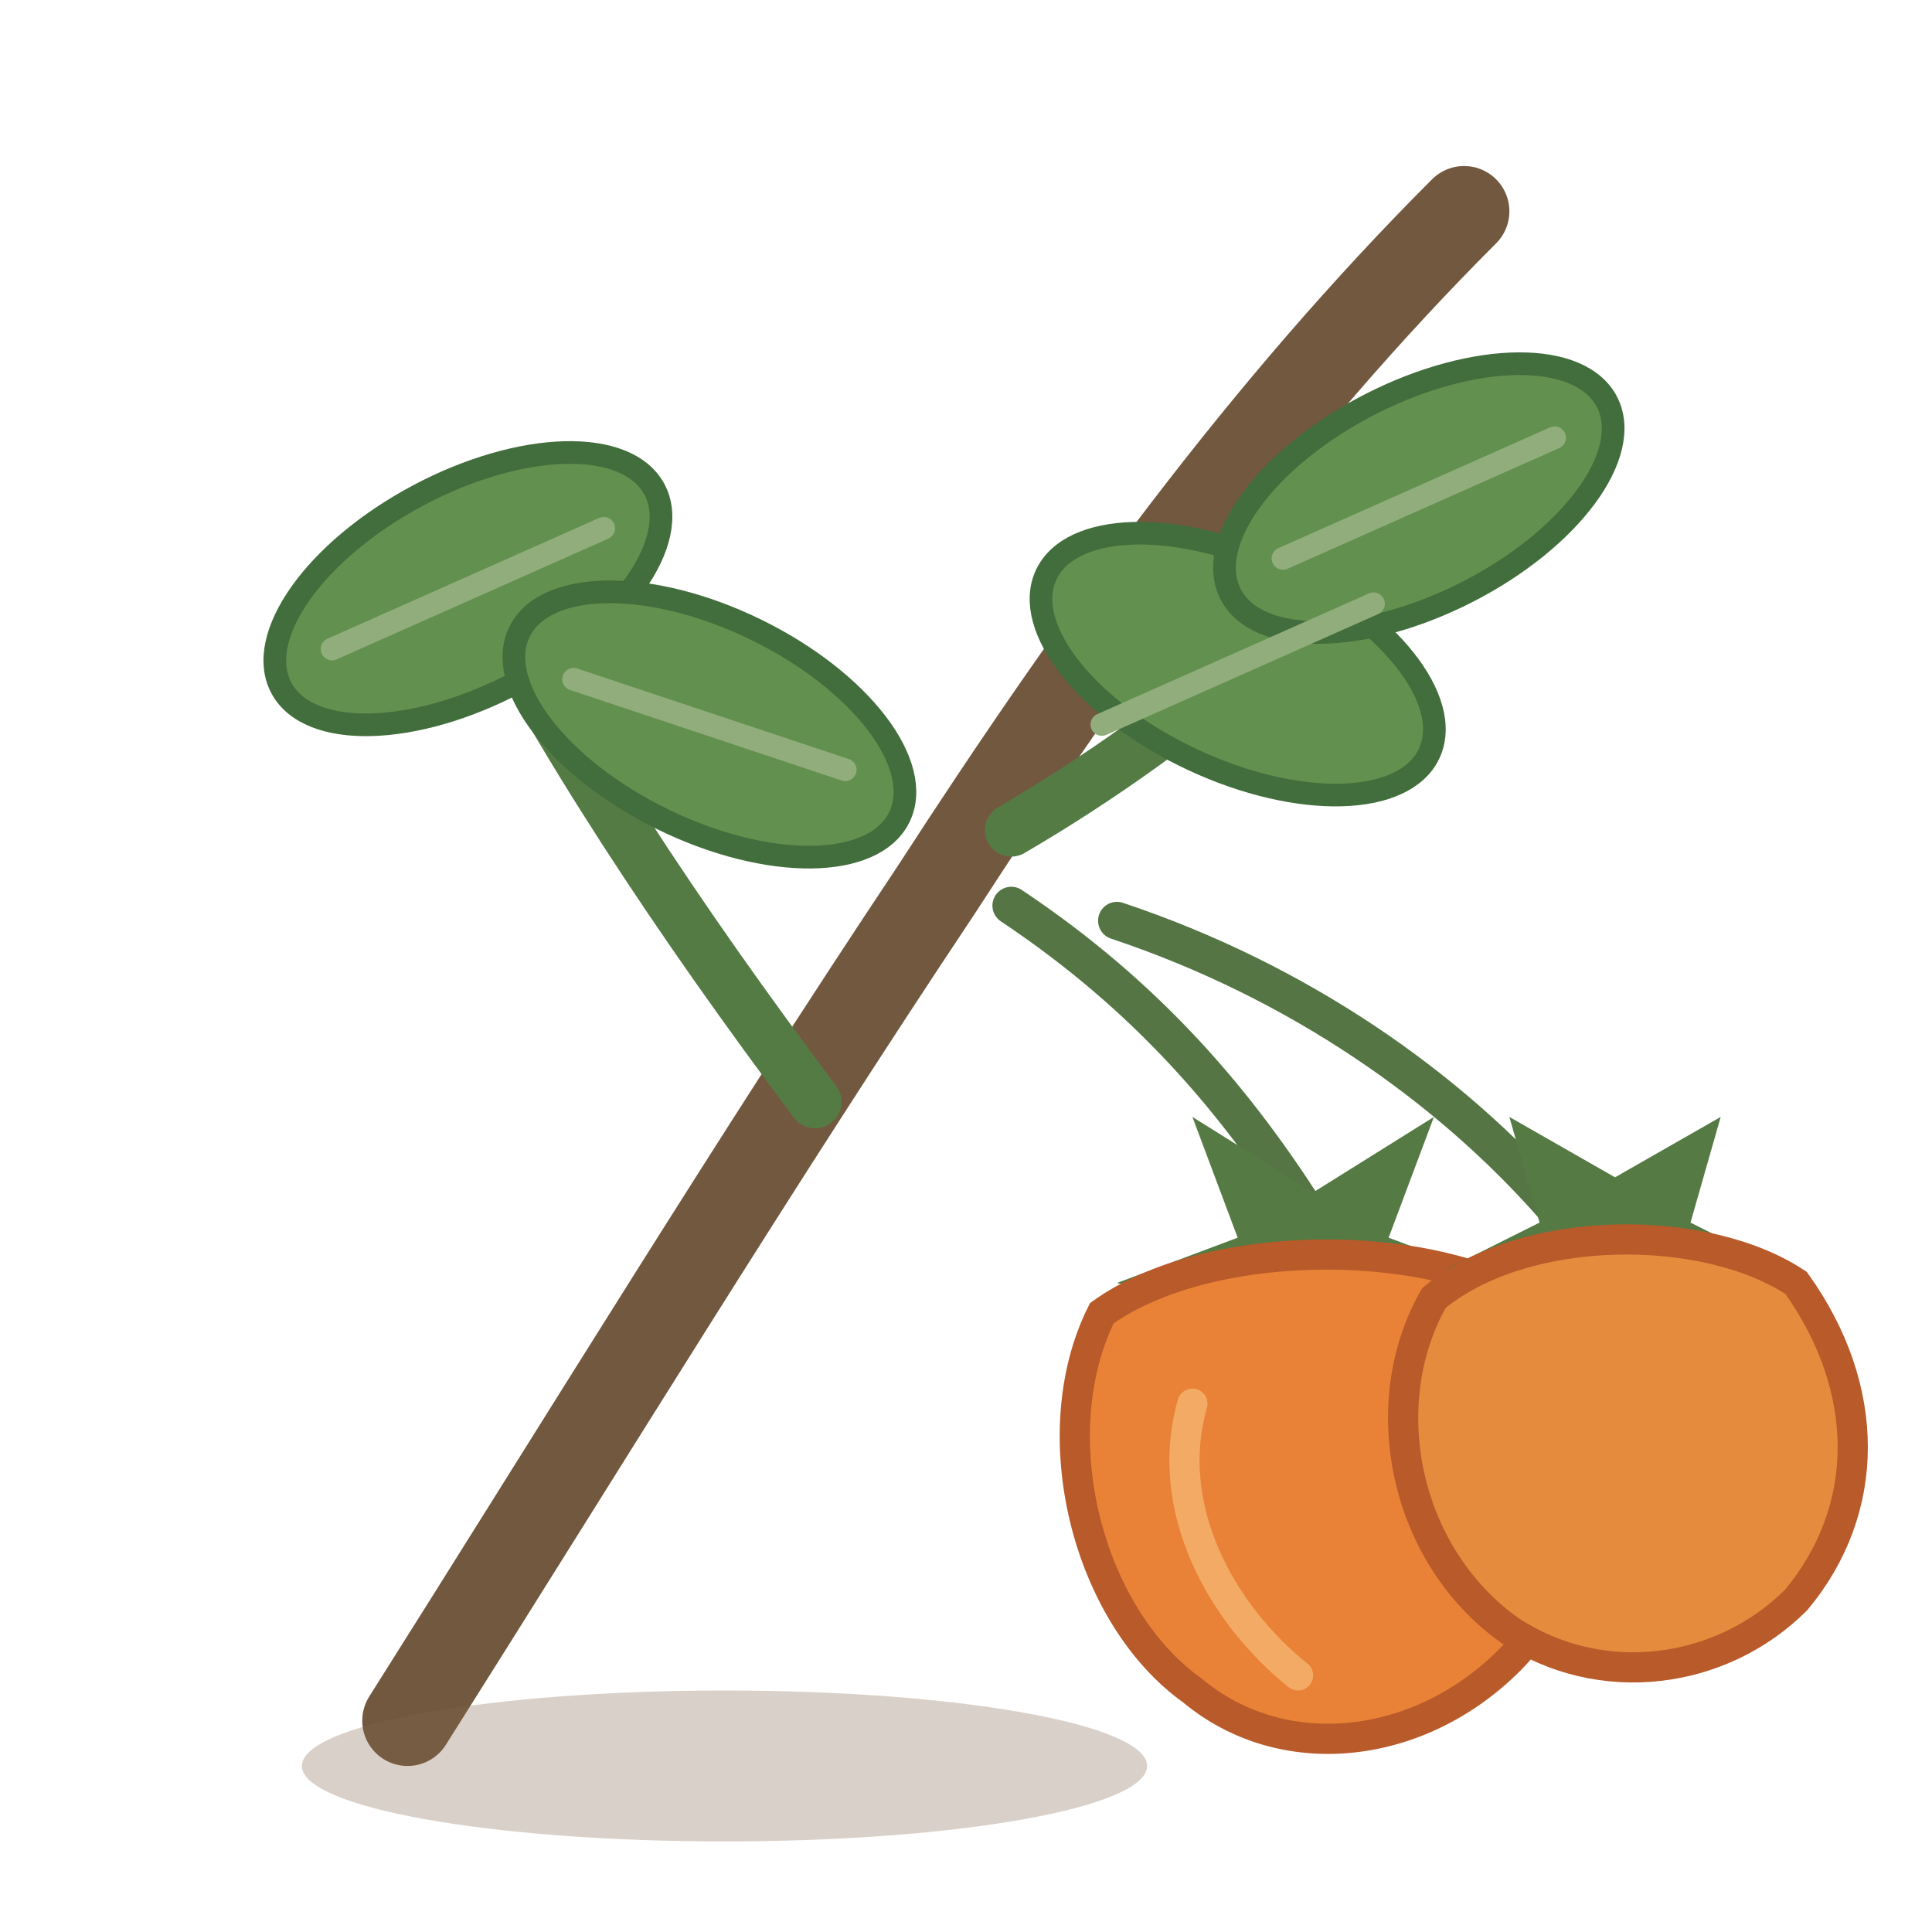
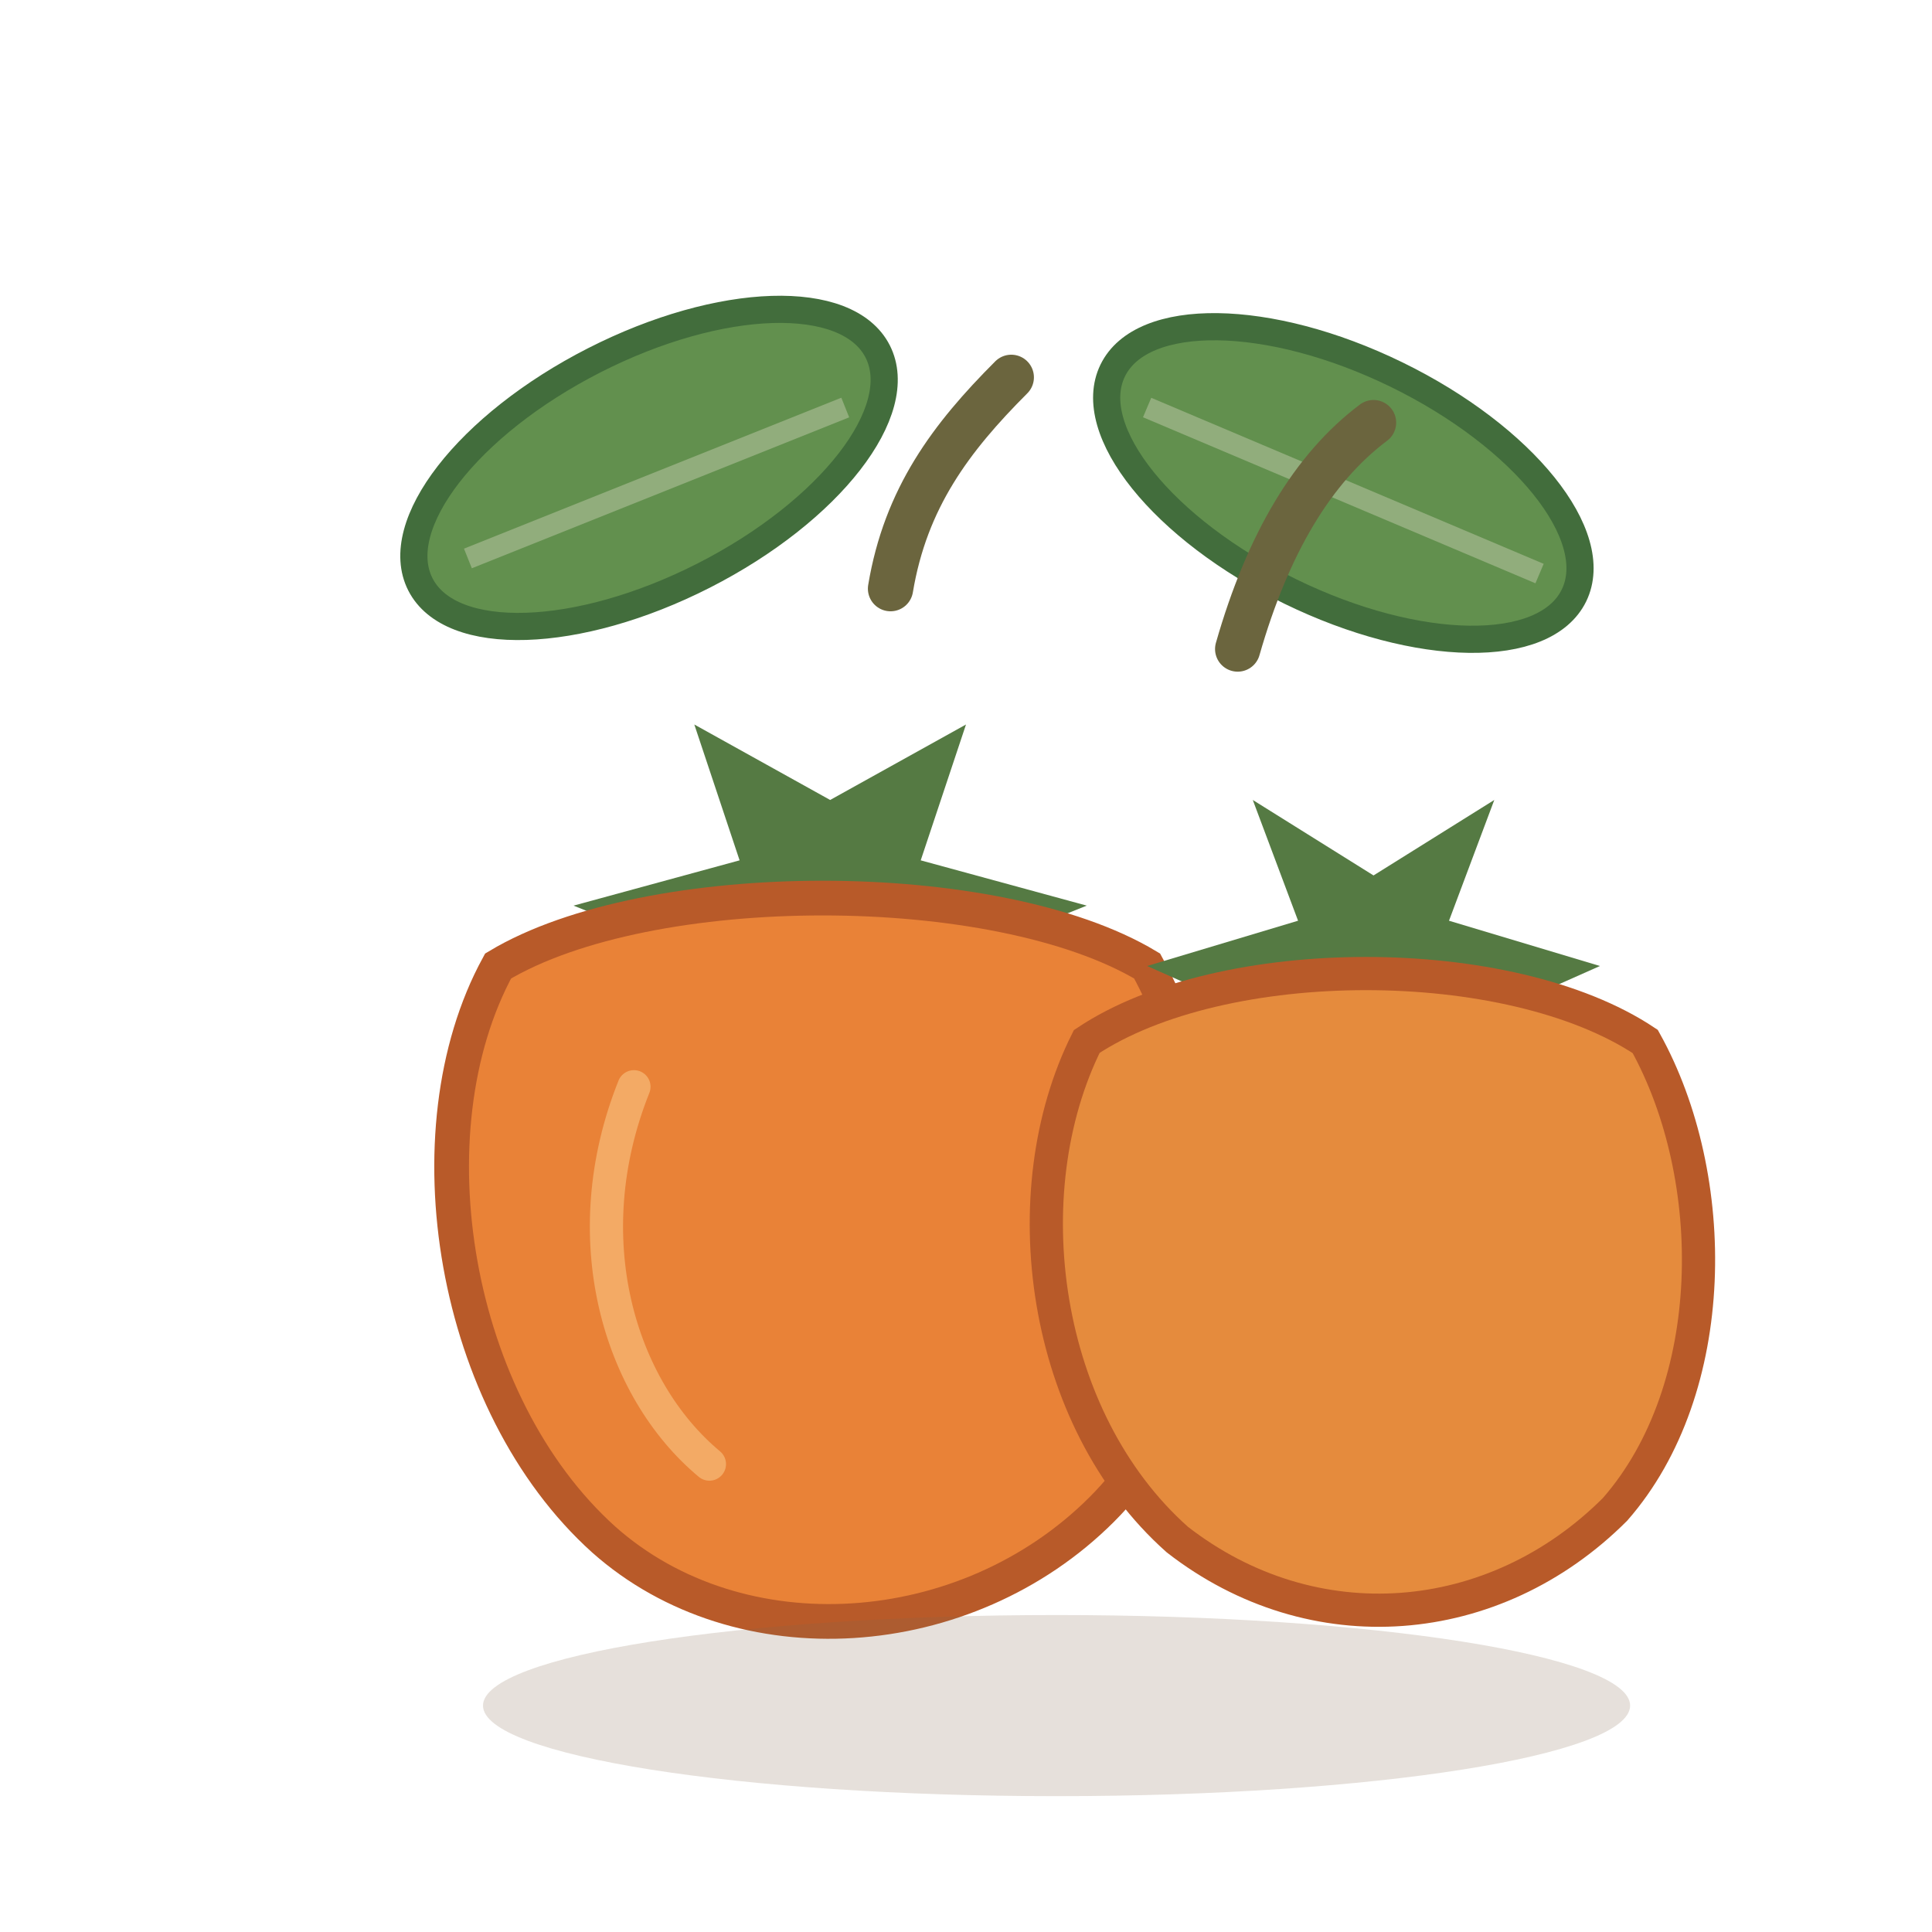
<svg xmlns="http://www.w3.org/2000/svg" viewBox="0 0 128 128" role="img" aria-labelledby="title desc">
-   <path d="M27 114        C39 95 50 77 62 59        C73 42 84 27 97 14" fill="none" stroke="#72583f" stroke-width="6" stroke-linecap="round" />
-   <path d="M54 73        C45 61 37 49 31 37" fill="none" stroke="#557b45" stroke-width="3.5" stroke-linecap="round" />
-   <path d="M67 55        C79 48 89 39 98 29" fill="none" stroke="#557b45" stroke-width="3.5" stroke-linecap="round" />
-   <g fill="#62904e" stroke="#426d3c" stroke-width="1.5">
-     <ellipse cx="31" cy="39" rx="14" ry="7" transform="rotate(-28 31 39)" />
-     <ellipse cx="47" cy="48" rx="14" ry="7" transform="rotate(26 47 48)" />
-     <ellipse cx="82" cy="44" rx="14" ry="7" transform="rotate(25 82 44)" />
-     <ellipse cx="94" cy="33" rx="14" ry="7" transform="rotate(-27 94 33)" />
+   <ellipse cx="43" cy="31" rx="17" ry="8" transform="rotate(-27 43 31)" fill="#62904e" stroke="#426d3c" stroke-width="1.8" />
+   <ellipse cx="89" cy="32" rx="17" ry="8" transform="rotate(26 89 32)" fill="#62904e" stroke="#426d3c" stroke-width="1.8" />
+   <path d="M31 37 L56 27 M76 27 L102 38" fill="none" stroke="#91ad7c" stroke-width="1.4" />
+   <path d="M59 39 C60 33 63 29 67 25 M82 43 C84 36 87 31 91 28" fill="none" stroke="#6b653e" stroke-width="3" stroke-linecap="round" />
+   <g transform="translate(55 78)">
+     <path d="M0 -25 L-9 -30 L-6 -21 L-17 -18 L-7 -14              L0 -9 L7 -14 L17 -18 L6 -21 L9 -30Z" fill="#557a43" />
+     <path d="M-22 -14 C-28 -3 -25 15 -15 24              C-6 32 9 31 18 22 C27 13 27 -3 21 -14              C11 -20 -12 -20 -22 -14Z" fill="#e98237" stroke="#b85a29" stroke-width="2.3" />
+     <path d="M-13 -6 C-17 4 -14 14 -8 19" fill="none" stroke="#f3aa65" stroke-width="2.2" stroke-linecap="round" />
  </g>
-   <g fill="none" stroke="#91ad7c" stroke-width="1.5" stroke-linecap="round">
-     <path d="M22 43 L40 35" />
-     <path d="M38 45 L56 51" />
-     <path d="M73 48 L91 40" />
-     <path d="M85 37 L103 29" />
+   <g transform="translate(91 81)">
+     <path d="M0 -23 L-8 -28 L-5 -20 L-15 -17 L-6 -13              L0 -9 L6 -13 L15 -17 L5 -20 L8 -28Z" fill="#557a43" />
+     <path d="M-19 -12 C-24 -2 -22 13 -13 21              C-4 28 8 27 16 19 C23 11 23 -3 18 -12              C9 -18 -10 -18 -19 -12Z" fill="#e58b3d" stroke="#b85a29" stroke-width="2.2" />
  </g>
-   <path d="M67 60        C76 66 82 73 87 81         M74 61        C86 65 96 72 103 80" fill="none" stroke="#557644" stroke-width="2.5" stroke-linecap="round" />
-   <g transform="translate(87 93)">
-     <path d="M0 -14          L-8 -19          L-5 -11          L-13 -8          L-4 -6          L0 -1          L4 -6          L13 -8          L5 -11          L8 -19Z" fill="#557a43" />
-     <path d="M-14 -6          C-18 2 -15 14 -8 19          C-2 24 7 23 13 17          C19 11 19 1 14 -7          C7 -11 -7 -11 -14 -6Z" fill="#e98237" stroke="#b85a29" stroke-width="2" />
-     <path d="M-8 0          C-10 7 -6 14 -1 18" fill="none" stroke="#f3aa65" stroke-width="2" stroke-linecap="round" />
-   </g>
-   <g transform="translate(107 91)">
-     <path d="M0 -13          L-7 -17          L-5 -10          L-11 -7          L-4 -5          L0 -1          L4 -5          L11 -7          L5 -10          L7 -17Z" fill="#557a43" />
-     <path d="M-12 -5          C-16 2 -14 12 -7 17          C-1 21 7 20 12 15          C17 9 17 1 12 -6          C6 -10 -6 -10 -12 -5Z" fill="#e58b3d" stroke="#b85a29" stroke-width="2" />
-   </g>
-   <ellipse cx="48" cy="117" rx="28" ry="5" fill="#81664a" opacity="0.3" />
+   <ellipse cx="70" cy="113" rx="38" ry="6" fill="#81664a" opacity=".2" />
</svg>
